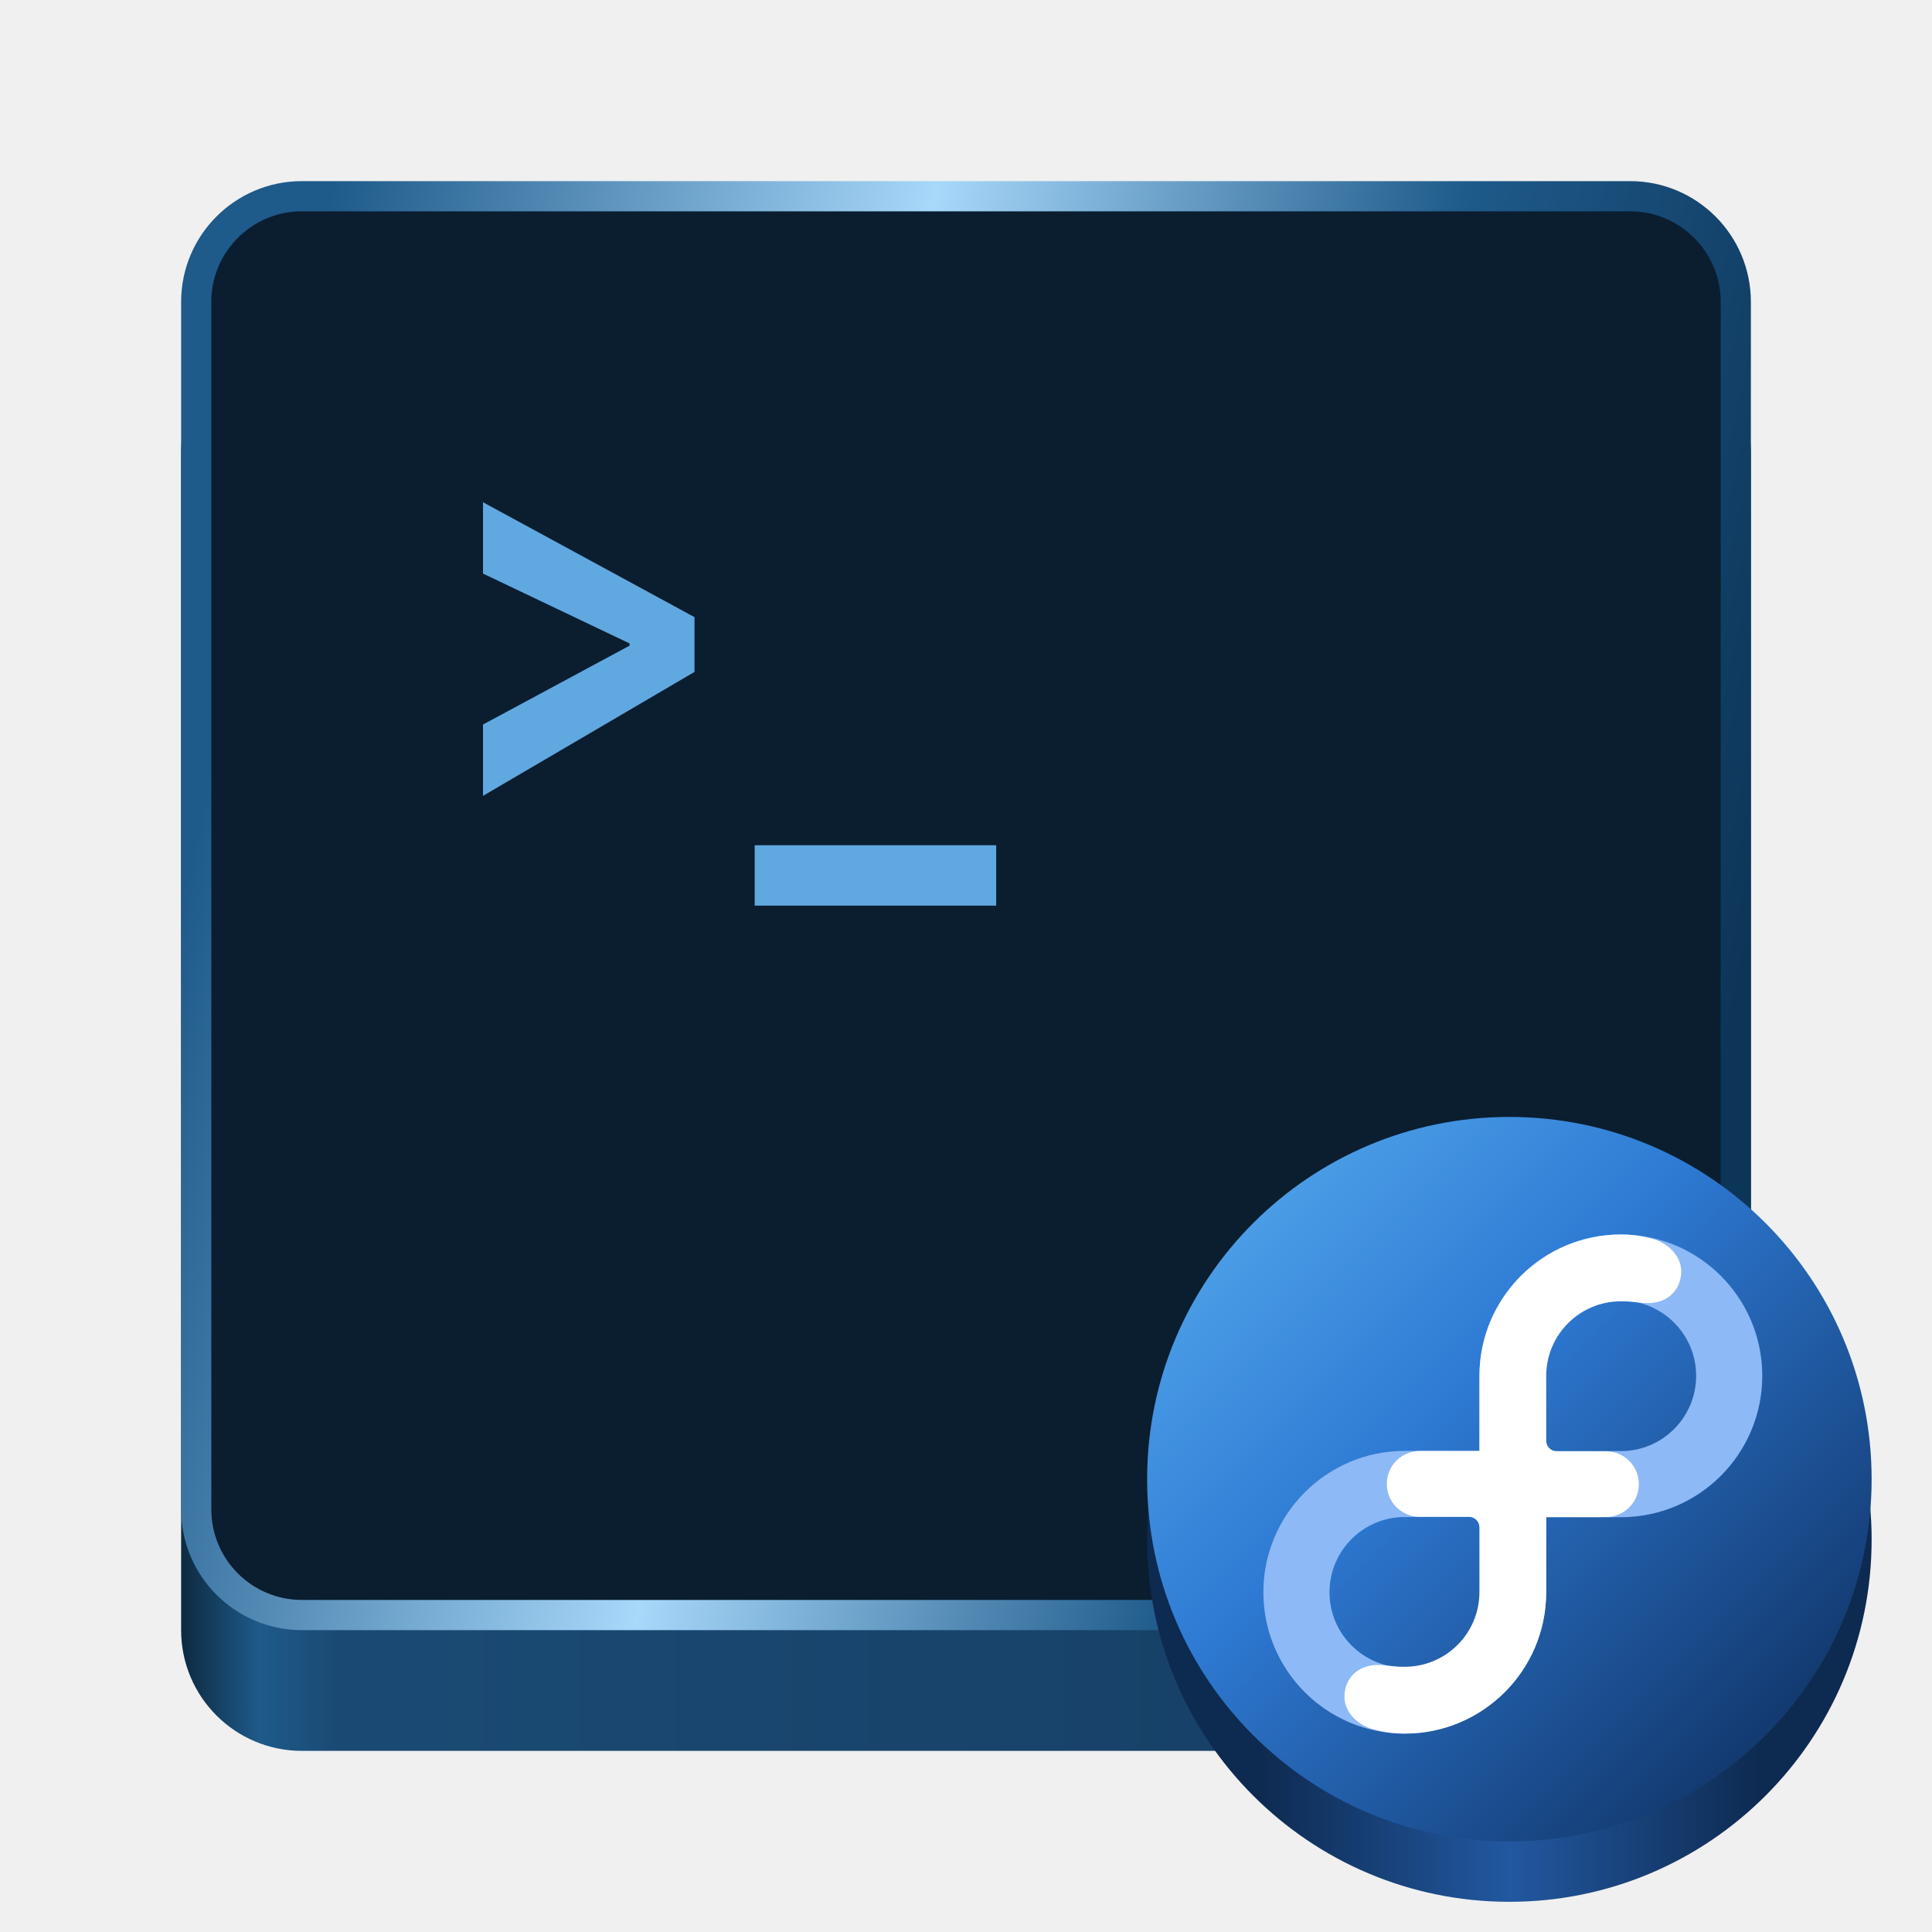
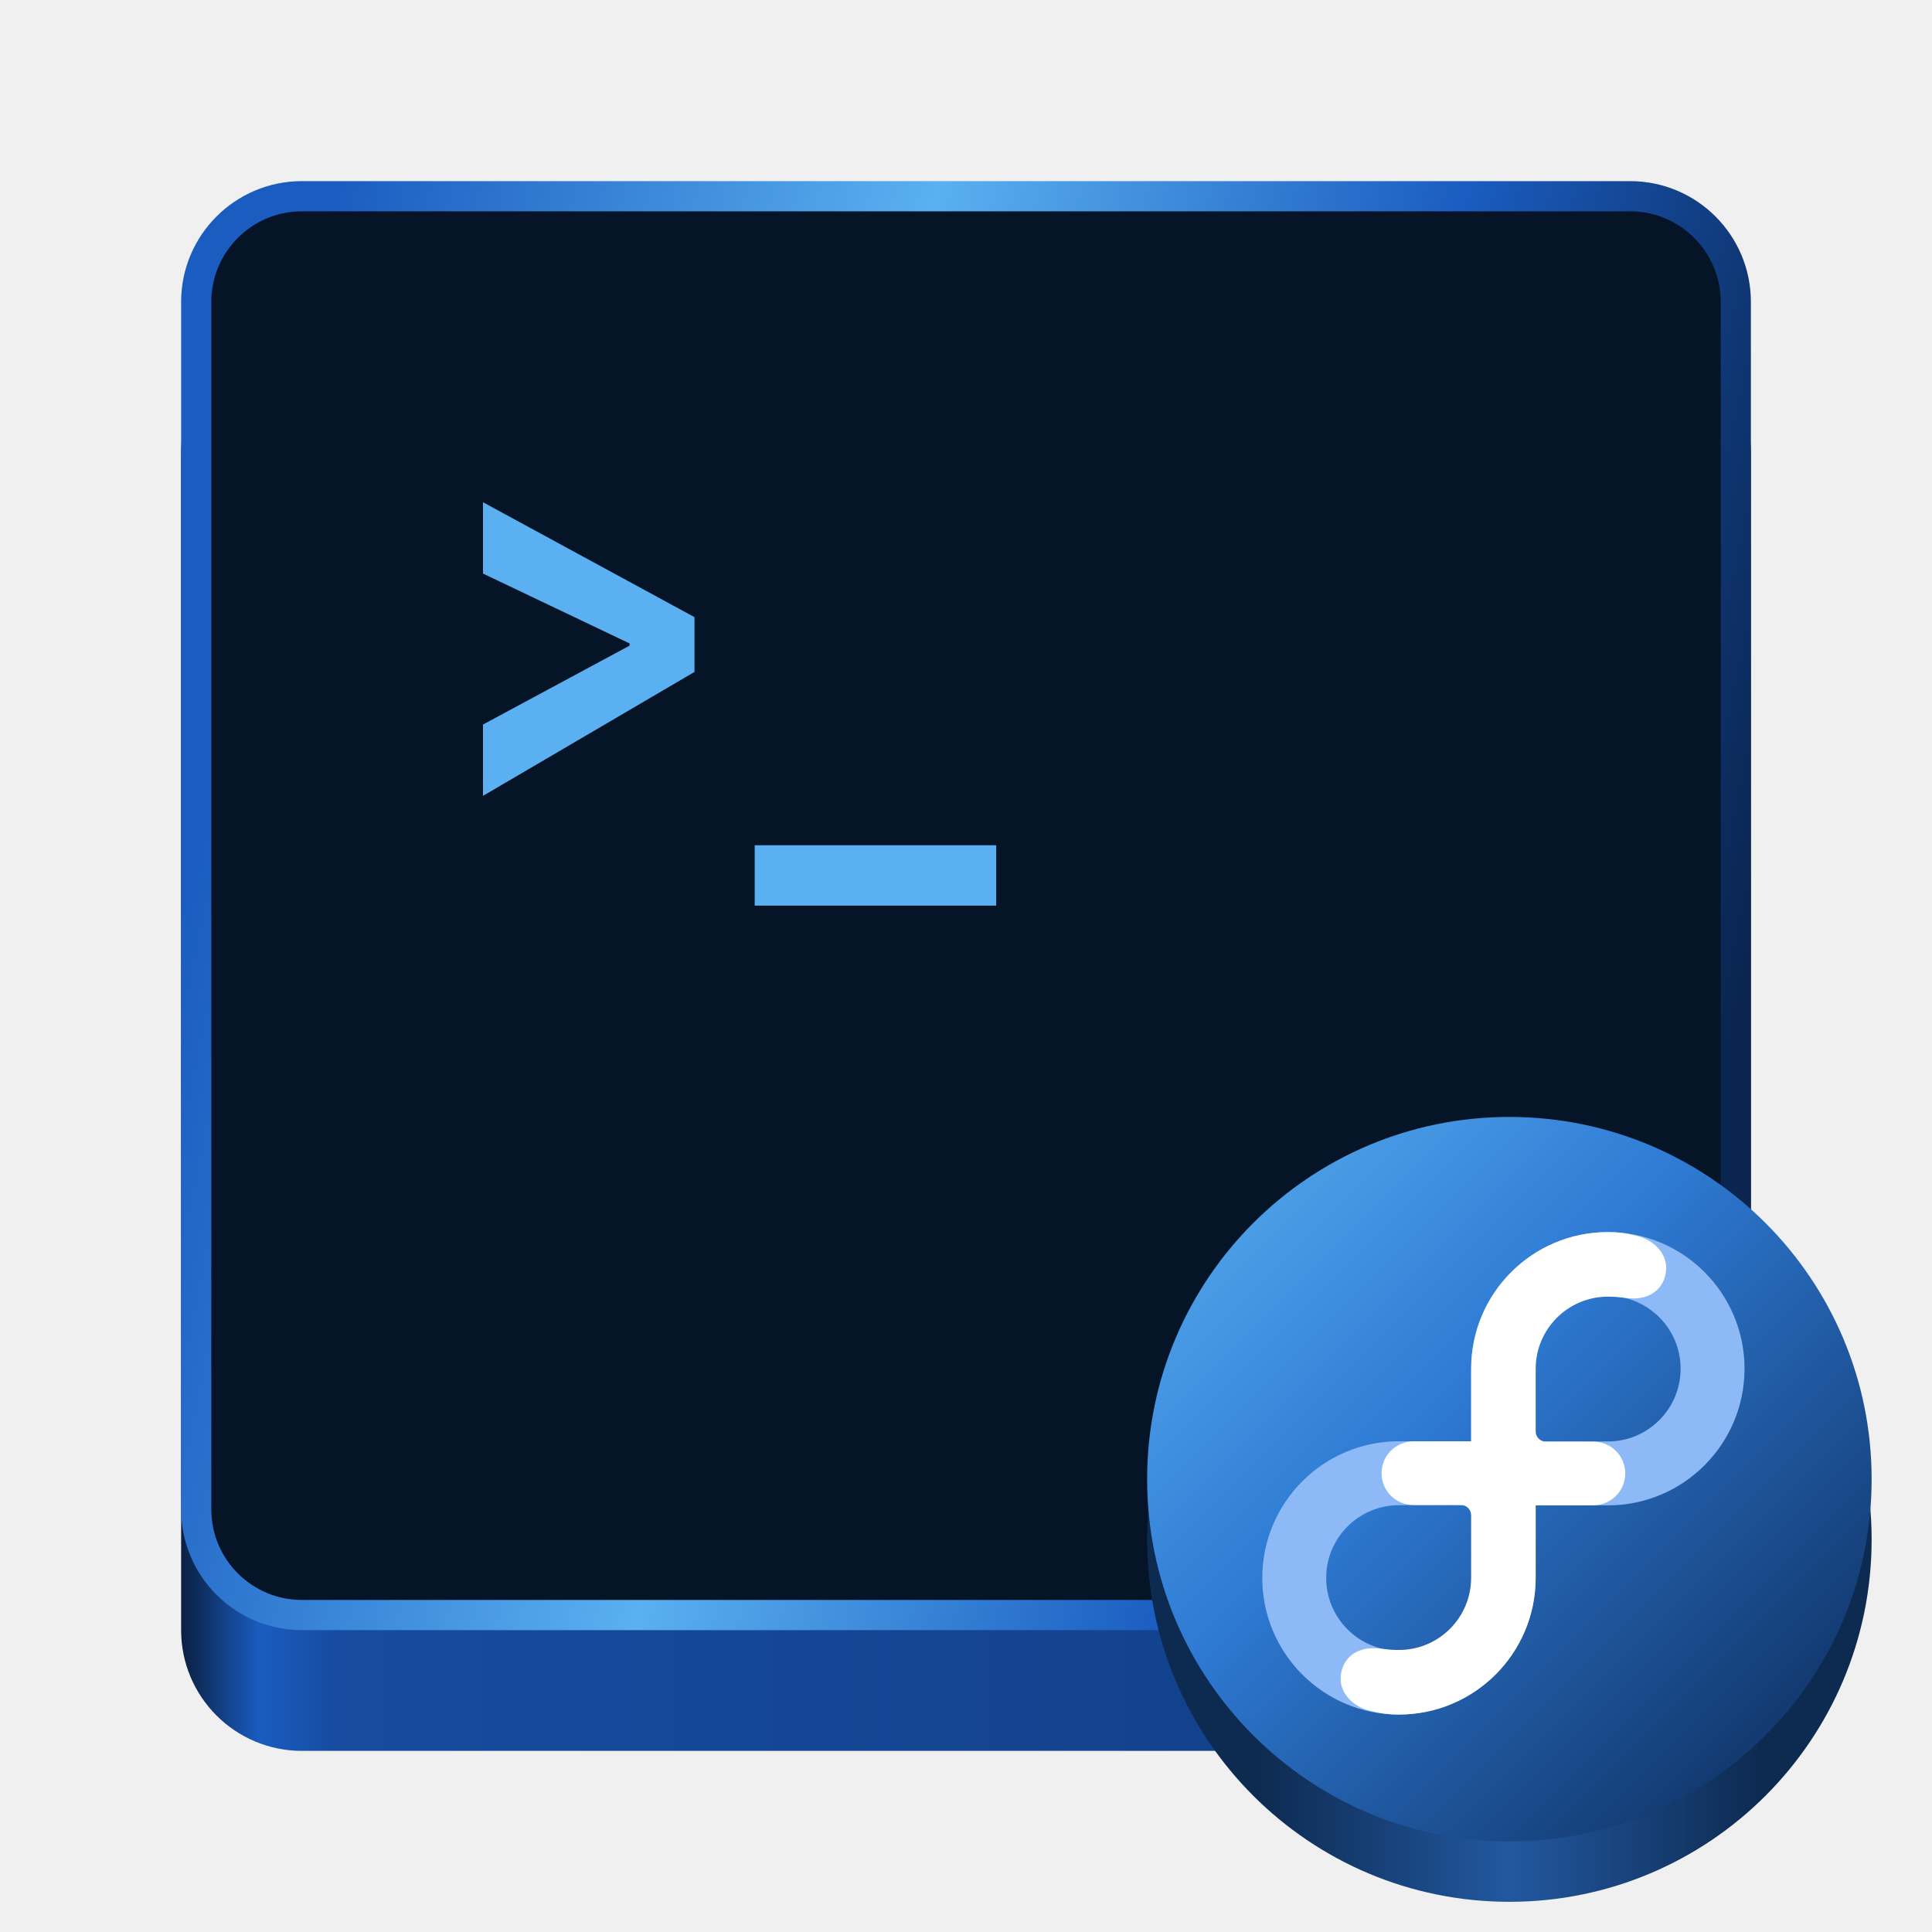
<svg xmlns="http://www.w3.org/2000/svg" xmlns:xlink="http://www.w3.org/1999/xlink" height="128px" viewBox="0 0 128 128" width="128px">
  <defs>
    <linearGradient id="a" gradientUnits="userSpaceOnUse" x1="12" x2="116" y1="64" y2="64">
-       <stop offset="0" stop-color="#0d2a40" />
-       <stop offset="0.05" stop-color="#1e5a8a" />
-       <stop offset="0.1" stop-color="#1a4a74" />
-       <stop offset="0.9" stop-color="#163d62" />
-       <stop offset="0.95" stop-color="#1e5a8a" />
-       <stop offset="1" stop-color="#0d2a40" />
+       <stop offset="0" stop-color="#0a2040" />
+       <stop offset="0.05" stop-color="#1a5cc0" />
+       <stop offset="0.1" stop-color="#164ba0" />
+       <stop offset="0.9" stop-color="#123e84" />
+       <stop offset="0.95" stop-color="#1a5cc0" />
+       <stop offset="1" stop-color="#0a2040" />
    </linearGradient>
    <linearGradient id="b" gradientUnits="userSpaceOnUse" x1="12" x2="112.041" y1="60" y2="80.988">
-       <stop offset="0" stop-color="#1e5a8a" />
-       <stop offset="0.384" stop-color="#a8d8fa" />
-       <stop offset="0.721" stop-color="#1e5a8a" />
-       <stop offset="1" stop-color="#0d3558" />
+       <stop offset="0" stop-color="#1a5cc0" />
+       <stop offset="0.384" stop-color="#5ab0f0" />
+       <stop offset="0.721" stop-color="#1a5cc0" />
+       <stop offset="1" stop-color="#0a2550" />
    </linearGradient>
    <linearGradient id="fedgrad" gradientUnits="userSpaceOnUse" x1="76" y1="74" x2="124" y2="122">
      <stop offset="0" stop-color="#5ab0f0" />
      <stop offset="0.4" stop-color="#2e7ad4" />
      <stop offset="1" stop-color="#0a2550" />
    </linearGradient>
    <linearGradient id="shadowgrad" gradientUnits="userSpaceOnUse" x1="76" y1="102" x2="124" y2="102">
      <stop offset="0" stop-color="#0d2a50" />
      <stop offset="0.15" stop-color="#0d2a50" />
      <stop offset="0.5" stop-color="#2258a0" />
      <stop offset="0.85" stop-color="#0d2a50" />
      <stop offset="1" stop-color="#0d2a50" />
    </linearGradient>
  </defs>
  <path d="m 20 22 h 88 c 4.418 0 8 3.582 8 8 v 78 c 0 4.418 -3.582 8 -8 8 h -88 c -4.418 0 -8 -3.582 -8 -8 v -78 c 0 -4.418 3.582 -8 8 -8 z m 0 0" fill="url(#a)" />
  <path d="m 20 12 h 88 c 4.418 0 8 3.582 8 8 v 80 c 0 4.418 -3.582 8 -8 8 h -88 c -4.418 0 -8 -3.582 -8 -8 v -80 c 0 -4.418 3.582 -8 8 -8 z m 0 0" fill="url(#b)" />
-   <path d="m 20 14 h 88 c 3.312 0 6 2.688 6 6 v 80 c 0 3.312 -2.688 6 -6 6 h -88 c -3.312 0 -6 -2.688 -6 -6 v -80 c 0 -3.312 2.688 -6 6 -6 z m 0 0" fill="#0a1e30" />
-   <path d="m 46.012 40.887 l -14.012 -7.613 v 4.727 l 9.711 4.629 v 0.145 l -9.711 5.227 v 4.727 l 14.012 -8.211 z m 0 0" fill="#60a8e0" />
-   <path d="m 50 56 v 4 h 16 v -4 z m 0 0" fill="#60a8e0" />
+   <path d="m 20 14 h 88 c 3.312 0 6 2.688 6 6 v 80 c 0 3.312 -2.688 6 -6 6 h -88 c -3.312 0 -6 -2.688 -6 -6 v -80 c 0 -3.312 2.688 -6 6 -6 z m 0 0" fill="#061428" />
+   <path d="m 46.012 40.887 l -14.012 -7.613 v 4.727 l 9.711 4.629 v 0.145 l -9.711 5.227 v 4.727 l 14.012 -8.211 z m 0 0" fill="#5ab0f0" />
+   <path d="m 50 56 v 4 h 16 v -4 z m 0 0" fill="#5ab0f0" />
  <circle cx="100" cy="102" r="24" fill="url(#shadowgrad)" />
  <circle cx="100" cy="98" r="24" fill="url(#fedgrad)" />
-   <g transform="translate(81.5,77) scale(0.15)">
+   <g transform="translate(81.5,77) scale(0.145)">
    <defs>
      <path id="fin" d="M 77.126,142.098 C 77.126,142.098 124.971,142.098 124.971,142.098 C 124.971,142.098 124.971,189.942 124.971,189.942 C 124.971,216.353 103.537,237.787 77.126,237.787 C 50.716,237.787 29.282,216.353 29.282,189.942 C 29.282,163.532 50.716,142.098 77.126,142.098 z" />
      <path id="ffree" d="M 139.607,127.529 L 139.607,189.875 C 139.607,224.379 111.632,252.355 77.127,252.355 C 71.892,252.355 68.17,251.764 63.324,250.498 C 56.258,248.649 50.484,242.855 50.482,236.117 C 50.482,227.971 56.394,222.047 65.232,222.047 C 69.438,222.047 70.965,222.854 77.127,222.854 C 95.318,222.854 110.074,208.119 110.106,189.928 L 110.106,161.271 C 110.106,158.703 108.02,156.623 105.448,156.623 L 83.782,156.618 C 75.71,156.618 69.188,150.18 69.188,142.086 C 69.184,133.941 75.777,127.529 83.937,127.529" />
    </defs>
    <use xlink:href="#fin" fill="none" stroke="#8db9f6" stroke-width="29.21" />
    <use transform="matrix(-1,0,0,-1,249.7115,284.2882)" xlink:href="#fin" fill="none" stroke="#8db9f6" stroke-width="29.21" />
    <use xlink:href="#ffree" fill="#ffffff" />
    <use transform="matrix(-1,0,0,-1,249.7115,284.2882)" xlink:href="#ffree" fill="#ffffff" />
  </g>
</svg>
